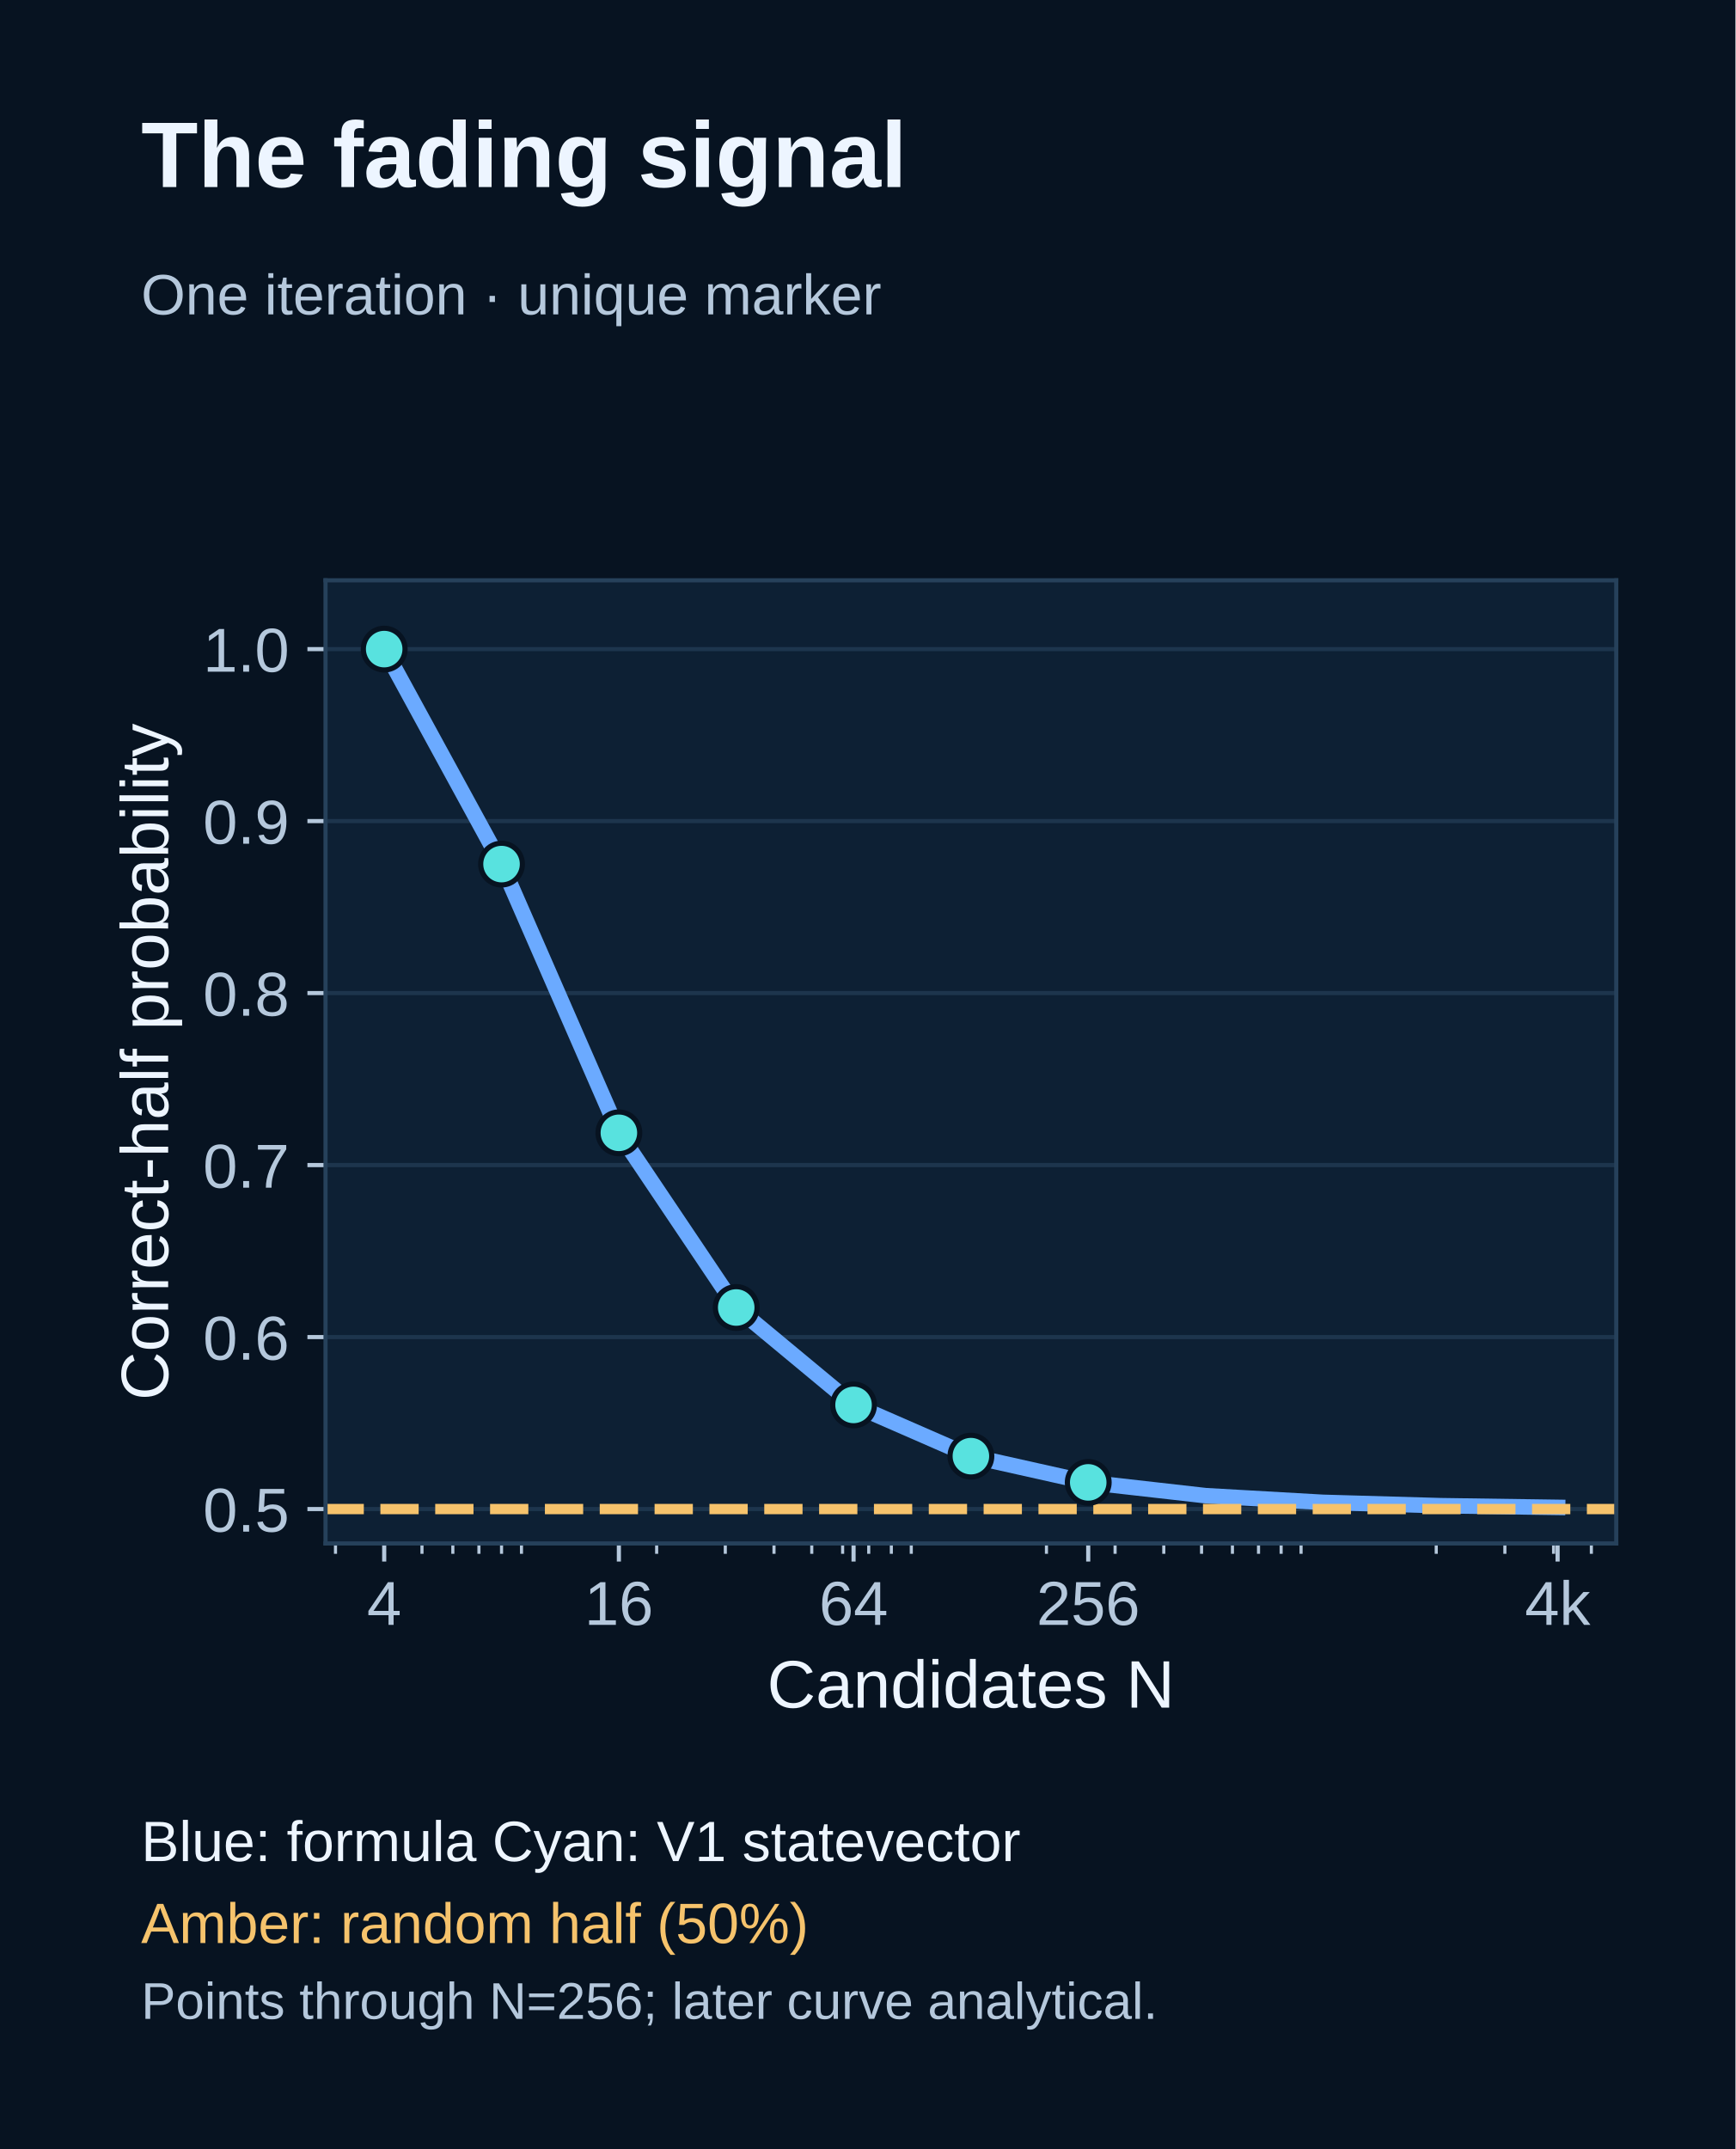
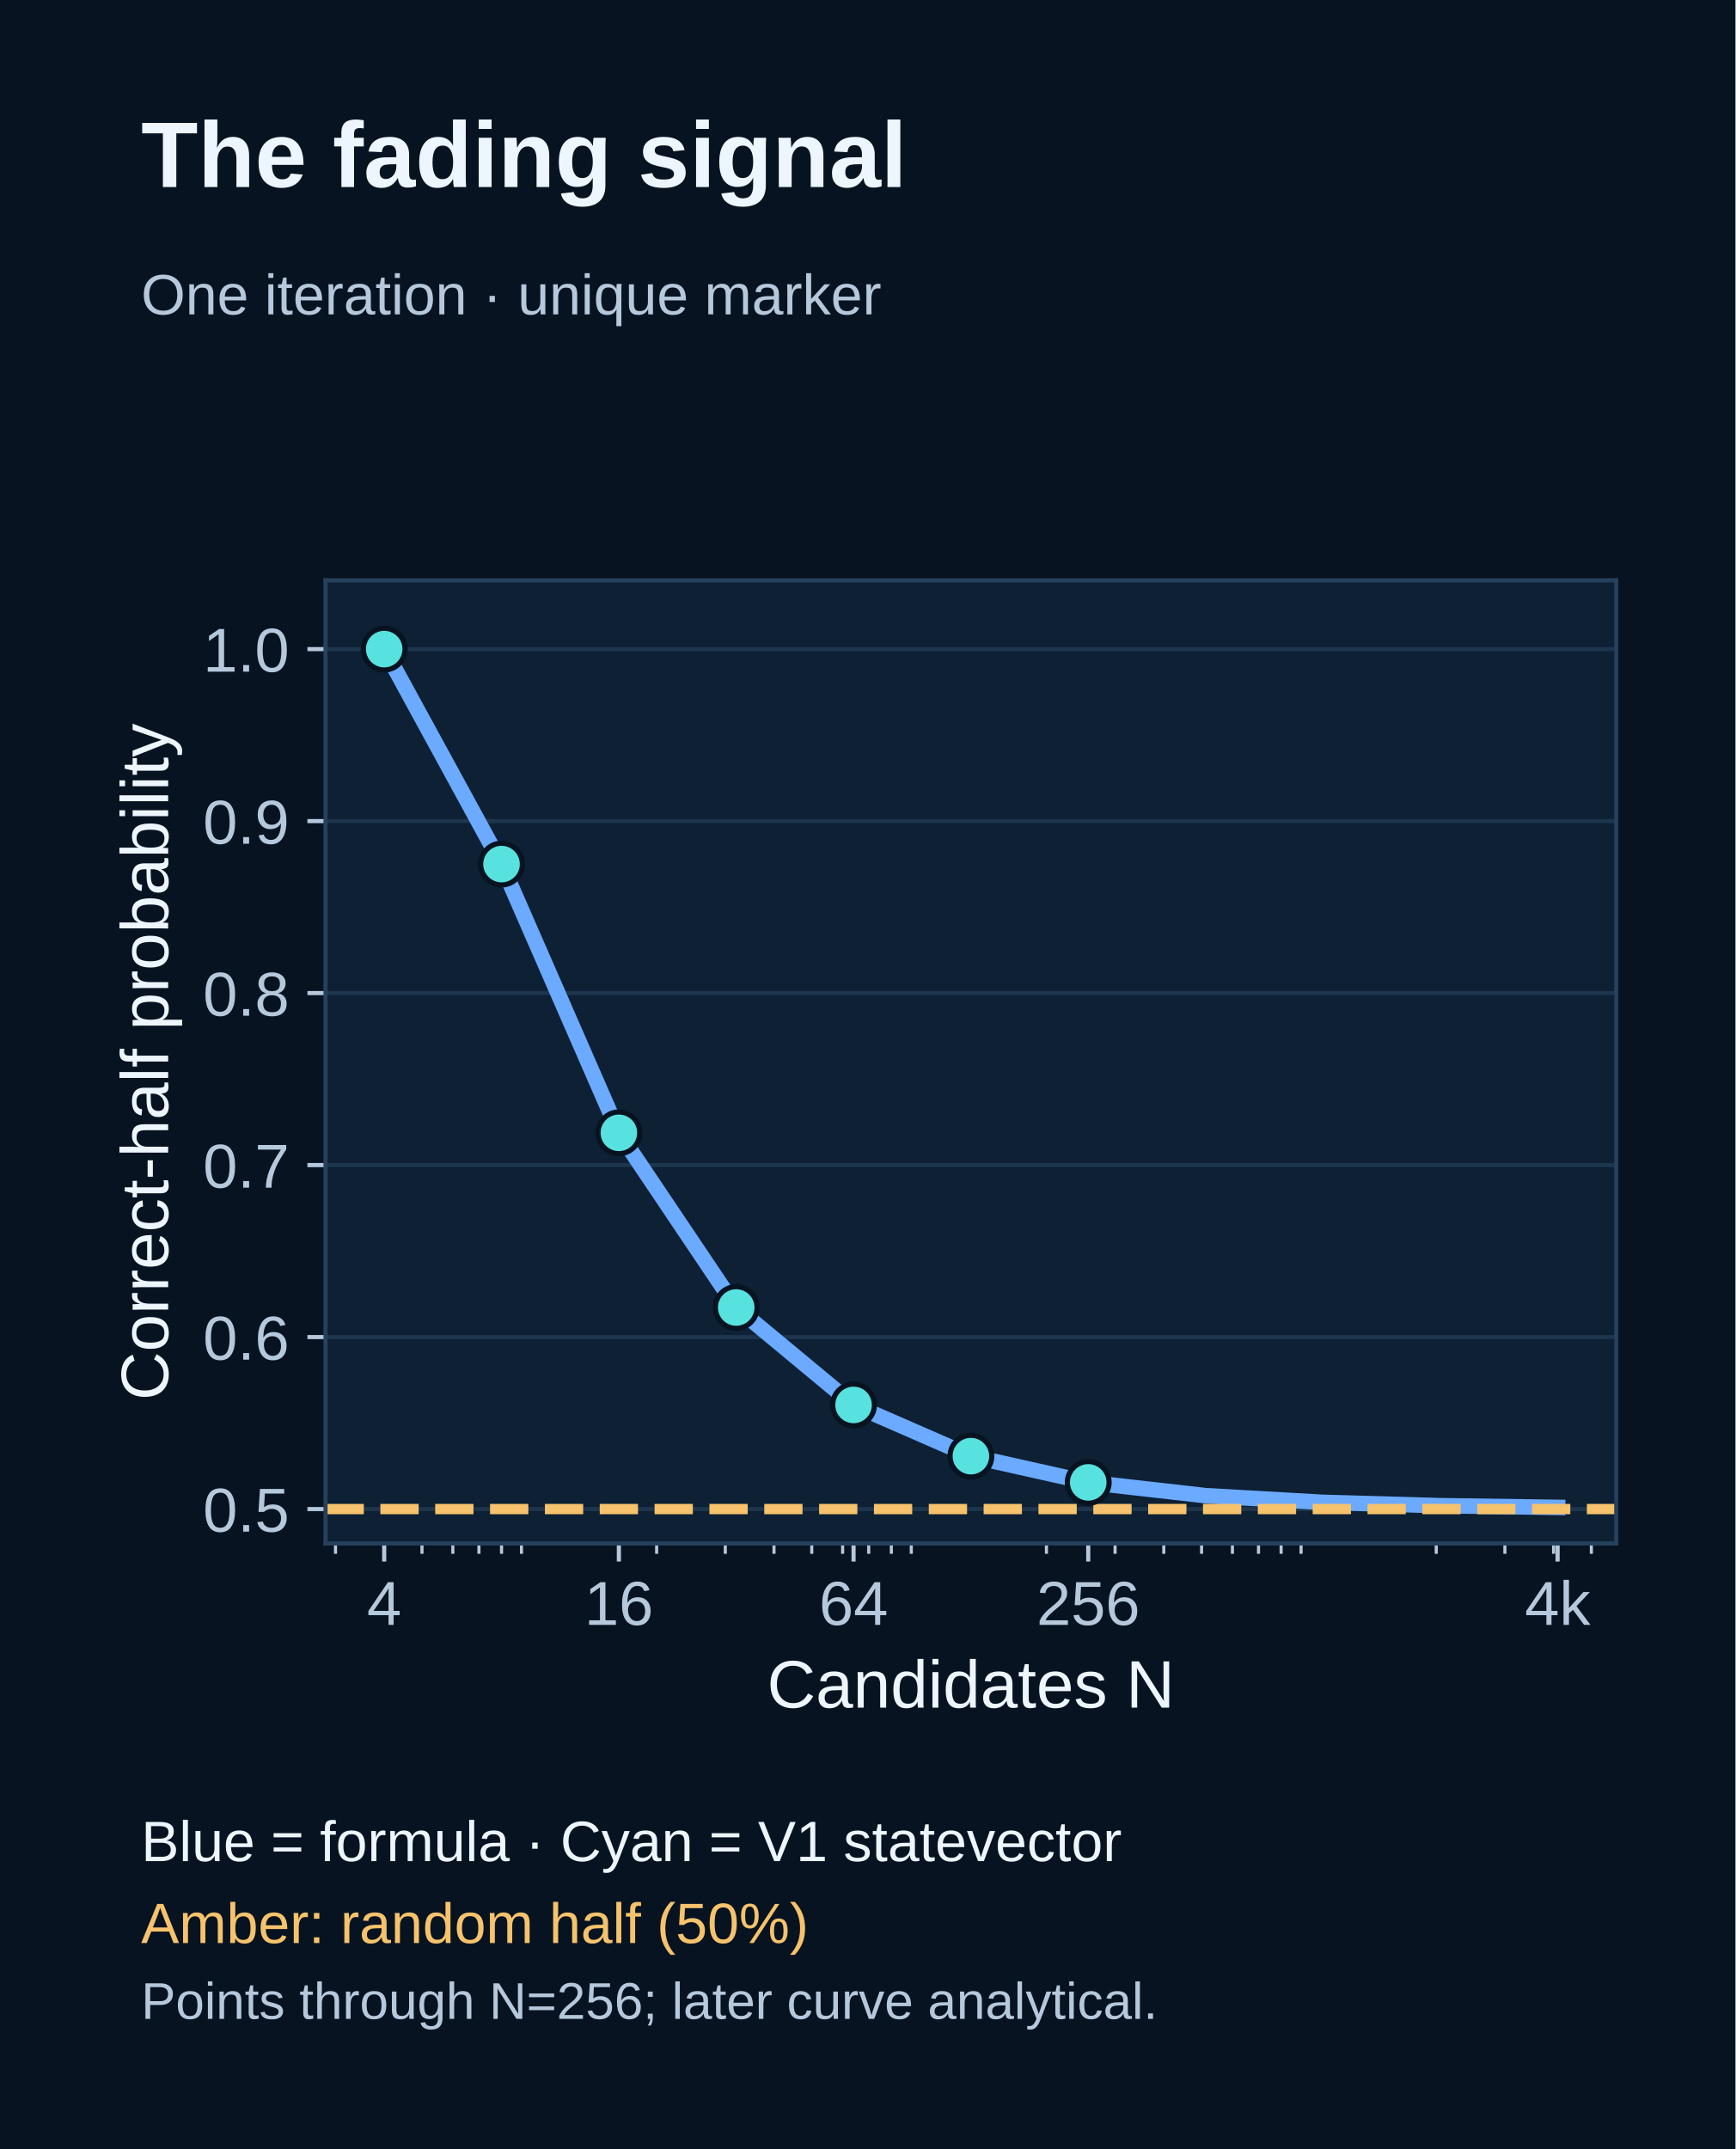
<svg xmlns="http://www.w3.org/2000/svg" xmlns:xlink="http://www.w3.org/1999/xlink" width="335.44pt" height="415.277pt" viewBox="0 0 335.44 415.277" version="1.1">
  <defs>
    <style type="text/css">*{stroke-linejoin: round; stroke-linecap: butt}</style>
  </defs>
  <g id="figure_1">
    <g id="patch_1">
      <path d="M 0 415.277 L 335.44 415.277 L 335.44 0 L 0 0 z " style="fill: #071321" />
    </g>
    <g id="axes_1">
      <g id="patch_2">
        <path d="M 62.92 298.26 L 312.4 298.26 L 312.4 112.14 L 62.92 112.14 z " style="fill: #0d2034" />
      </g>
      <g id="matplotlib.axis_1">
        <g id="xtick_1">
          <g id="line2d_1">
            <defs>
              <path id="m92b2c5dcd4" d="M 0 0 L 0 3.5 " style="stroke: #b5c8dc; stroke-width: 0.8" />
            </defs>
            <g>
              <use xlink:href="#m92b2c5dcd4" x="74.26" y="298.26" style="fill: #b5c8dc; stroke: #b5c8dc; stroke-width: 0.8" />
            </g>
          </g>
          <g id="text_1">
            <text style="font-size: 12px; font-family: 'Arial'; text-anchor: middle; fill: #b5c8dc" x="74.26" y="313.996" transform="rotate(-0 74.26045 313.9963)">4</text>
          </g>
        </g>
        <g id="xtick_2">
          <g id="line2d_2">
            <g>
              <use xlink:href="#m92b2c5dcd4" x="119.62" y="298.26" style="fill: #b5c8dc; stroke: #b5c8dc; stroke-width: 0.8" />
            </g>
          </g>
          <g id="text_2">
            <text style="font-size: 12px; font-family: 'Arial'; text-anchor: middle; fill: #b5c8dc" x="119.62" y="313.996" transform="rotate(-0 119.6204 313.9963)">16</text>
          </g>
        </g>
        <g id="xtick_3">
          <g id="line2d_3">
            <g>
              <use xlink:href="#m92b2c5dcd4" x="164.98" y="298.26" style="fill: #b5c8dc; stroke: #b5c8dc; stroke-width: 0.8" />
            </g>
          </g>
          <g id="text_3">
            <text style="font-size: 12px; font-family: 'Arial'; text-anchor: middle; fill: #b5c8dc" x="164.98" y="313.996" transform="rotate(-0 164.9804 313.9963)">64</text>
          </g>
        </g>
        <g id="xtick_4">
          <g id="line2d_4">
            <g>
              <use xlink:href="#m92b2c5dcd4" x="210.34" y="298.26" style="fill: #b5c8dc; stroke: #b5c8dc; stroke-width: 0.8" />
            </g>
          </g>
          <g id="text_4">
            <text style="font-size: 12px; font-family: 'Arial'; text-anchor: middle; fill: #b5c8dc" x="210.34" y="313.996" transform="rotate(-0 210.3404 313.9963)">256</text>
          </g>
        </g>
        <g id="xtick_5">
          <g id="line2d_5">
            <g>
              <use xlink:href="#m92b2c5dcd4" x="301.06" y="298.26" style="fill: #b5c8dc; stroke: #b5c8dc; stroke-width: 0.8" />
            </g>
          </g>
          <g id="text_5">
            <text style="font-size: 12px; font-family: 'Arial'; text-anchor: middle; fill: #b5c8dc" x="301.06" y="313.996" transform="rotate(-0 301.0604 313.9963)">4k</text>
          </g>
        </g>
        <g id="xtick_6">
          <g id="line2d_6">
            <defs>
              <path id="md46811cf62" d="M 0 0 L 0 2 " style="stroke: #b5c8dc; stroke-width: 0.6" />
            </defs>
            <g>
              <use xlink:href="#md46811cf62" x="64.847" y="298.26" style="fill: #b5c8dc; stroke: #b5c8dc; stroke-width: 0.6" />
            </g>
          </g>
        </g>
        <g id="xtick_7">
          <g id="line2d_7">
            <g>
              <use xlink:href="#md46811cf62" x="81.562" y="298.26" style="fill: #b5c8dc; stroke: #b5c8dc; stroke-width: 0.6" />
            </g>
          </g>
        </g>
        <g id="xtick_8">
          <g id="line2d_8">
            <g>
              <use xlink:href="#md46811cf62" x="87.527" y="298.26" style="fill: #b5c8dc; stroke: #b5c8dc; stroke-width: 0.6" />
            </g>
          </g>
        </g>
        <g id="xtick_9">
          <g id="line2d_9">
            <g>
              <use xlink:href="#md46811cf62" x="92.571" y="298.26" style="fill: #b5c8dc; stroke: #b5c8dc; stroke-width: 0.6" />
            </g>
          </g>
        </g>
        <g id="xtick_10">
          <g id="line2d_10">
            <g>
              <use xlink:href="#md46811cf62" x="96.94" y="298.26" style="fill: #b5c8dc; stroke: #b5c8dc; stroke-width: 0.6" />
            </g>
          </g>
        </g>
        <g id="xtick_11">
          <g id="line2d_11">
            <g>
              <use xlink:href="#md46811cf62" x="100.794" y="298.26" style="fill: #b5c8dc; stroke: #b5c8dc; stroke-width: 0.6" />
            </g>
          </g>
        </g>
        <g id="xtick_12">
          <g id="line2d_12">
            <g>
              <use xlink:href="#md46811cf62" x="126.922" y="298.26" style="fill: #b5c8dc; stroke: #b5c8dc; stroke-width: 0.6" />
            </g>
          </g>
        </g>
        <g id="xtick_13">
          <g id="line2d_13">
            <g>
              <use xlink:href="#md46811cf62" x="140.189" y="298.26" style="fill: #b5c8dc; stroke: #b5c8dc; stroke-width: 0.6" />
            </g>
          </g>
        </g>
        <g id="xtick_14">
          <g id="line2d_14">
            <g>
              <use xlink:href="#md46811cf62" x="149.602" y="298.26" style="fill: #b5c8dc; stroke: #b5c8dc; stroke-width: 0.6" />
            </g>
          </g>
        </g>
        <g id="xtick_15">
          <g id="line2d_15">
            <g>
              <use xlink:href="#md46811cf62" x="156.903" y="298.26" style="fill: #b5c8dc; stroke: #b5c8dc; stroke-width: 0.6" />
            </g>
          </g>
        </g>
        <g id="xtick_16">
          <g id="line2d_16">
            <g>
              <use xlink:href="#md46811cf62" x="162.869" y="298.26" style="fill: #b5c8dc; stroke: #b5c8dc; stroke-width: 0.6" />
            </g>
          </g>
        </g>
        <g id="xtick_17">
          <g id="line2d_17">
            <g>
              <use xlink:href="#md46811cf62" x="167.913" y="298.26" style="fill: #b5c8dc; stroke: #b5c8dc; stroke-width: 0.6" />
            </g>
          </g>
        </g>
        <g id="xtick_18">
          <g id="line2d_18">
            <g>
              <use xlink:href="#md46811cf62" x="172.282" y="298.26" style="fill: #b5c8dc; stroke: #b5c8dc; stroke-width: 0.6" />
            </g>
          </g>
        </g>
        <g id="xtick_19">
          <g id="line2d_19">
            <g>
              <use xlink:href="#md46811cf62" x="176.136" y="298.26" style="fill: #b5c8dc; stroke: #b5c8dc; stroke-width: 0.6" />
            </g>
          </g>
        </g>
        <g id="xtick_20">
          <g id="line2d_20">
            <g>
              <use xlink:href="#md46811cf62" x="202.263" y="298.26" style="fill: #b5c8dc; stroke: #b5c8dc; stroke-width: 0.6" />
            </g>
          </g>
        </g>
        <g id="xtick_21">
          <g id="line2d_21">
            <g>
              <use xlink:href="#md46811cf62" x="215.53" y="298.26" style="fill: #b5c8dc; stroke: #b5c8dc; stroke-width: 0.6" />
            </g>
          </g>
        </g>
        <g id="xtick_22">
          <g id="line2d_22">
            <g>
              <use xlink:href="#md46811cf62" x="224.943" y="298.26" style="fill: #b5c8dc; stroke: #b5c8dc; stroke-width: 0.6" />
            </g>
          </g>
        </g>
        <g id="xtick_23">
          <g id="line2d_23">
            <g>
              <use xlink:href="#md46811cf62" x="232.244" y="298.26" style="fill: #b5c8dc; stroke: #b5c8dc; stroke-width: 0.6" />
            </g>
          </g>
        </g>
        <g id="xtick_24">
          <g id="line2d_24">
            <g>
              <use xlink:href="#md46811cf62" x="238.21" y="298.26" style="fill: #b5c8dc; stroke: #b5c8dc; stroke-width: 0.6" />
            </g>
          </g>
        </g>
        <g id="xtick_25">
          <g id="line2d_25">
            <g>
              <use xlink:href="#md46811cf62" x="243.254" y="298.26" style="fill: #b5c8dc; stroke: #b5c8dc; stroke-width: 0.6" />
            </g>
          </g>
        </g>
        <g id="xtick_26">
          <g id="line2d_26">
            <g>
              <use xlink:href="#md46811cf62" x="247.623" y="298.26" style="fill: #b5c8dc; stroke: #b5c8dc; stroke-width: 0.6" />
            </g>
          </g>
        </g>
        <g id="xtick_27">
          <g id="line2d_27">
            <g>
              <use xlink:href="#md46811cf62" x="251.477" y="298.26" style="fill: #b5c8dc; stroke: #b5c8dc; stroke-width: 0.6" />
            </g>
          </g>
        </g>
        <g id="xtick_28">
          <g id="line2d_28">
            <g>
              <use xlink:href="#md46811cf62" x="277.604" y="298.26" style="fill: #b5c8dc; stroke: #b5c8dc; stroke-width: 0.6" />
            </g>
          </g>
        </g>
        <g id="xtick_29">
          <g id="line2d_29">
            <g>
              <use xlink:href="#md46811cf62" x="290.871" y="298.26" style="fill: #b5c8dc; stroke: #b5c8dc; stroke-width: 0.6" />
            </g>
          </g>
        </g>
        <g id="xtick_30">
          <g id="line2d_30">
            <g>
              <use xlink:href="#md46811cf62" x="300.284" y="298.26" style="fill: #b5c8dc; stroke: #b5c8dc; stroke-width: 0.6" />
            </g>
          </g>
        </g>
        <g id="xtick_31">
          <g id="line2d_31">
            <g>
              <use xlink:href="#md46811cf62" x="307.586" y="298.26" style="fill: #b5c8dc; stroke: #b5c8dc; stroke-width: 0.6" />
            </g>
          </g>
        </g>
        <g id="text_6">
          <text style="font-size: 13px; font-family: 'Arial'; text-anchor: middle; fill: #edf5ff" x="187.66" y="329.986" transform="rotate(-0 187.6604 329.9861)">Candidates N</text>
        </g>
      </g>
      <g id="matplotlib.axis_2">
        <g id="ytick_1">
          <g id="line2d_32">
            <path d="M 62.92 291.613 L 312.4 291.613 " clip-path="url(#p8aab720ee3)" style="fill: none; stroke: #26415b; stroke-opacity: 0.65; stroke-width: 0.8; stroke-linecap: square" />
          </g>
          <g id="line2d_33">
            <defs>
              <path id="m468103ad97" d="M 0 0 L -3.5 0 " style="stroke: #b5c8dc; stroke-width: 0.8" />
            </defs>
            <g>
              <use xlink:href="#m468103ad97" x="62.92" y="291.613" style="fill: #b5c8dc; stroke: #b5c8dc; stroke-width: 0.8" />
            </g>
          </g>
          <g id="text_7">
            <text style="font-size: 12px; font-family: 'Arial'; text-anchor: end; fill: #b5c8dc" x="55.92" y="295.981" transform="rotate(-0 55.92045 295.981)">0.5</text>
          </g>
        </g>
        <g id="ytick_2">
          <g id="line2d_34">
            <path d="M 62.92 258.377 L 312.4 258.377 " clip-path="url(#p8aab720ee3)" style="fill: none; stroke: #26415b; stroke-opacity: 0.65; stroke-width: 0.8; stroke-linecap: square" />
          </g>
          <g id="line2d_35">
            <g>
              <use xlink:href="#m468103ad97" x="62.92" y="258.377" style="fill: #b5c8dc; stroke: #b5c8dc; stroke-width: 0.8" />
            </g>
          </g>
          <g id="text_8">
            <text style="font-size: 12px; font-family: 'Arial'; text-anchor: end; fill: #b5c8dc" x="55.92" y="262.745" transform="rotate(-0 55.92045 262.7453)">0.6</text>
          </g>
        </g>
        <g id="ytick_3">
          <g id="line2d_36">
            <path d="M 62.92 225.141 L 312.4 225.141 " clip-path="url(#p8aab720ee3)" style="fill: none; stroke: #26415b; stroke-opacity: 0.65; stroke-width: 0.8; stroke-linecap: square" />
          </g>
          <g id="line2d_37">
            <g>
              <use xlink:href="#m468103ad97" x="62.92" y="225.141" style="fill: #b5c8dc; stroke: #b5c8dc; stroke-width: 0.8" />
            </g>
          </g>
          <g id="text_9">
            <text style="font-size: 12px; font-family: 'Arial'; text-anchor: end; fill: #b5c8dc" x="55.92" y="229.51" transform="rotate(-0 55.92045 229.5096)">0.7</text>
          </g>
        </g>
        <g id="ytick_4">
          <g id="line2d_38">
            <path d="M 62.92 191.906 L 312.4 191.906 " clip-path="url(#p8aab720ee3)" style="fill: none; stroke: #26415b; stroke-opacity: 0.65; stroke-width: 0.8; stroke-linecap: square" />
          </g>
          <g id="line2d_39">
            <g>
              <use xlink:href="#m468103ad97" x="62.92" y="191.906" style="fill: #b5c8dc; stroke: #b5c8dc; stroke-width: 0.8" />
            </g>
          </g>
          <g id="text_10">
            <text style="font-size: 12px; font-family: 'Arial'; text-anchor: end; fill: #b5c8dc" x="55.92" y="196.274" transform="rotate(-0 55.92045 196.2739)">0.8</text>
          </g>
        </g>
        <g id="ytick_5">
          <g id="line2d_40">
            <path d="M 62.92 158.67 L 312.4 158.67 " clip-path="url(#p8aab720ee3)" style="fill: none; stroke: #26415b; stroke-opacity: 0.65; stroke-width: 0.8; stroke-linecap: square" />
          </g>
          <g id="line2d_41">
            <g>
              <use xlink:href="#m468103ad97" x="62.92" y="158.67" style="fill: #b5c8dc; stroke: #b5c8dc; stroke-width: 0.8" />
            </g>
          </g>
          <g id="text_11">
            <text style="font-size: 12px; font-family: 'Arial'; text-anchor: end; fill: #b5c8dc" x="55.92" y="163.038" transform="rotate(-0 55.92045 163.0382)">0.9</text>
          </g>
        </g>
        <g id="ytick_6">
          <g id="line2d_42">
            <path d="M 62.92 125.434 L 312.4 125.434 " clip-path="url(#p8aab720ee3)" style="fill: none; stroke: #26415b; stroke-opacity: 0.65; stroke-width: 0.8; stroke-linecap: square" />
          </g>
          <g id="line2d_43">
            <g>
              <use xlink:href="#m468103ad97" x="62.92" y="125.434" style="fill: #b5c8dc; stroke: #b5c8dc; stroke-width: 0.8" />
            </g>
          </g>
          <g id="text_12">
            <text style="font-size: 12px; font-family: 'Arial'; text-anchor: end; fill: #b5c8dc" x="55.92" y="129.802" transform="rotate(-0 55.92045 129.8024)">1.0</text>
          </g>
        </g>
        <g id="text_13">
          <text style="font-size: 13px; font-family: 'Arial'; text-anchor: middle; fill: #edf5ff" x="32.504" y="205.2" transform="rotate(-90 32.50435 205.2)">Correct-half probability</text>
        </g>
      </g>
      <g id="line2d_44">
        <path d="M 74.26 125.434 L 96.94 166.979 L 119.62 218.91 L 142.3 252.665 L 164.98 271.49 L 187.66 281.389 L 210.34 286.46 L 233.02 289.026 L 255.7 290.317 L 278.38 290.964 L 301.06 291.288 " clip-path="url(#p8aab720ee3)" style="fill: none; stroke: #6baaff; stroke-width: 3; stroke-linecap: square" />
      </g>
      <g id="line2d_45">
        <path d="M 62.92 291.613 L 312.4 291.613 " clip-path="url(#p8aab720ee3)" style="fill: none; stroke-dasharray: 7.4,3.2; stroke-dashoffset: 0; stroke: #f6c36c; stroke-width: 2" />
      </g>
      <g id="patch_3">
        <path d="M 62.92 298.26 L 62.92 112.14 " style="fill: none; stroke: #26415b; stroke-width: 0.8; stroke-linejoin: miter; stroke-linecap: square" />
      </g>
      <g id="patch_4">
        <path d="M 312.4 298.26 L 312.4 112.14 " style="fill: none; stroke: #26415b; stroke-width: 0.8; stroke-linejoin: miter; stroke-linecap: square" />
      </g>
      <g id="patch_5">
        <path d="M 62.92 298.26 L 312.4 298.26 " style="fill: none; stroke: #26415b; stroke-width: 0.8; stroke-linejoin: miter; stroke-linecap: square" />
      </g>
      <g id="patch_6">
        <path d="M 62.92 112.14 L 312.4 112.14 " style="fill: none; stroke: #26415b; stroke-width: 0.8; stroke-linejoin: miter; stroke-linecap: square" />
      </g>
      <g id="PathCollection_1">
        <defs>
          <path id="m2cbfa21e77" d="M 0 4.031 C 1.069 4.031 2.094 3.606 2.85 2.85 C 3.606 2.094 4.031 1.069 4.031 0 C 4.031 -1.069 3.606 -2.094 2.85 -2.85 C 2.094 -3.606 1.069 -4.031 0 -4.031 C -1.069 -4.031 -2.094 -3.606 -2.85 -2.85 C -3.606 -2.094 -4.031 -1.069 -4.031 0 C -4.031 1.069 -3.606 2.094 -2.85 2.85 C -2.094 3.606 -1.069 4.031 0 4.031 z " style="stroke: #071321" />
        </defs>
        <g clip-path="url(#p8aab720ee3)">
          <use xlink:href="#m2cbfa21e77" x="74.26" y="125.434" style="fill: #58e2df; stroke: #071321" />
          <use xlink:href="#m2cbfa21e77" x="96.94" y="166.979" style="fill: #58e2df; stroke: #071321" />
          <use xlink:href="#m2cbfa21e77" x="119.62" y="218.91" style="fill: #58e2df; stroke: #071321" />
          <use xlink:href="#m2cbfa21e77" x="142.3" y="252.665" style="fill: #58e2df; stroke: #071321" />
          <use xlink:href="#m2cbfa21e77" x="164.98" y="271.49" style="fill: #58e2df; stroke: #071321" />
          <use xlink:href="#m2cbfa21e77" x="187.66" y="281.389" style="fill: #58e2df; stroke: #071321" />
          <use xlink:href="#m2cbfa21e77" x="210.34" y="286.46" style="fill: #58e2df; stroke: #071321" />
        </g>
      </g>
    </g>
    <g id="text_14">
      <text style="font-weight: 700; font-size: 18px; font-family: 'Arial'; text-anchor: start; fill: #edf5ff" x="27.28" y="36.144" transform="rotate(-0 27.28045 36.14449)">The fading signal</text>
    </g>
    <g id="text_15">
      <text style="font-size: 11px; font-family: 'Arial'; text-anchor: start; fill: #b5c8dc" x="27.28" y="60.755" transform="rotate(-0 27.28045 60.75453)">One iteration · unique marker</text>
    </g>
    <g id="text_16">
-       <text style="font-size: 11px; font-family: 'Arial'; text-anchor: start; fill: #edf5ff" x="27.28" y="359.64" transform="rotate(-0 27.28045 359.64)">Blue: formula   Cyan: V1 statevector</text>
+       <text style="font-size: 11px; font-family: 'Arial'; text-anchor: start; fill: #edf5ff" x="27.28" y="359.64" transform="rotate(-0 27.28045 359.64)">Blue = formula  ·  Cyan = V1 statevector</text>
    </g>
    <g id="text_17">
      <text style="font-size: 11px; font-family: 'Arial'; text-anchor: start; fill: #f6c36c" x="27.28" y="375.48" transform="rotate(-0 27.28045 375.48)">Amber: random half (50%)</text>
    </g>
    <g id="text_18">
      <text style="font-size: 10px; font-family: 'Arial'; text-anchor: start; fill: #b5c8dc" x="27.28" y="390.132" transform="rotate(-0 27.28045 390.132)">Points through N=256; later curve analytical.</text>
    </g>
  </g>
  <defs>
    <clipPath id="p8aab720ee3">
      <rect x="62.92" y="112.14" width="249.48" height="186.12" />
    </clipPath>
  </defs>
</svg>
